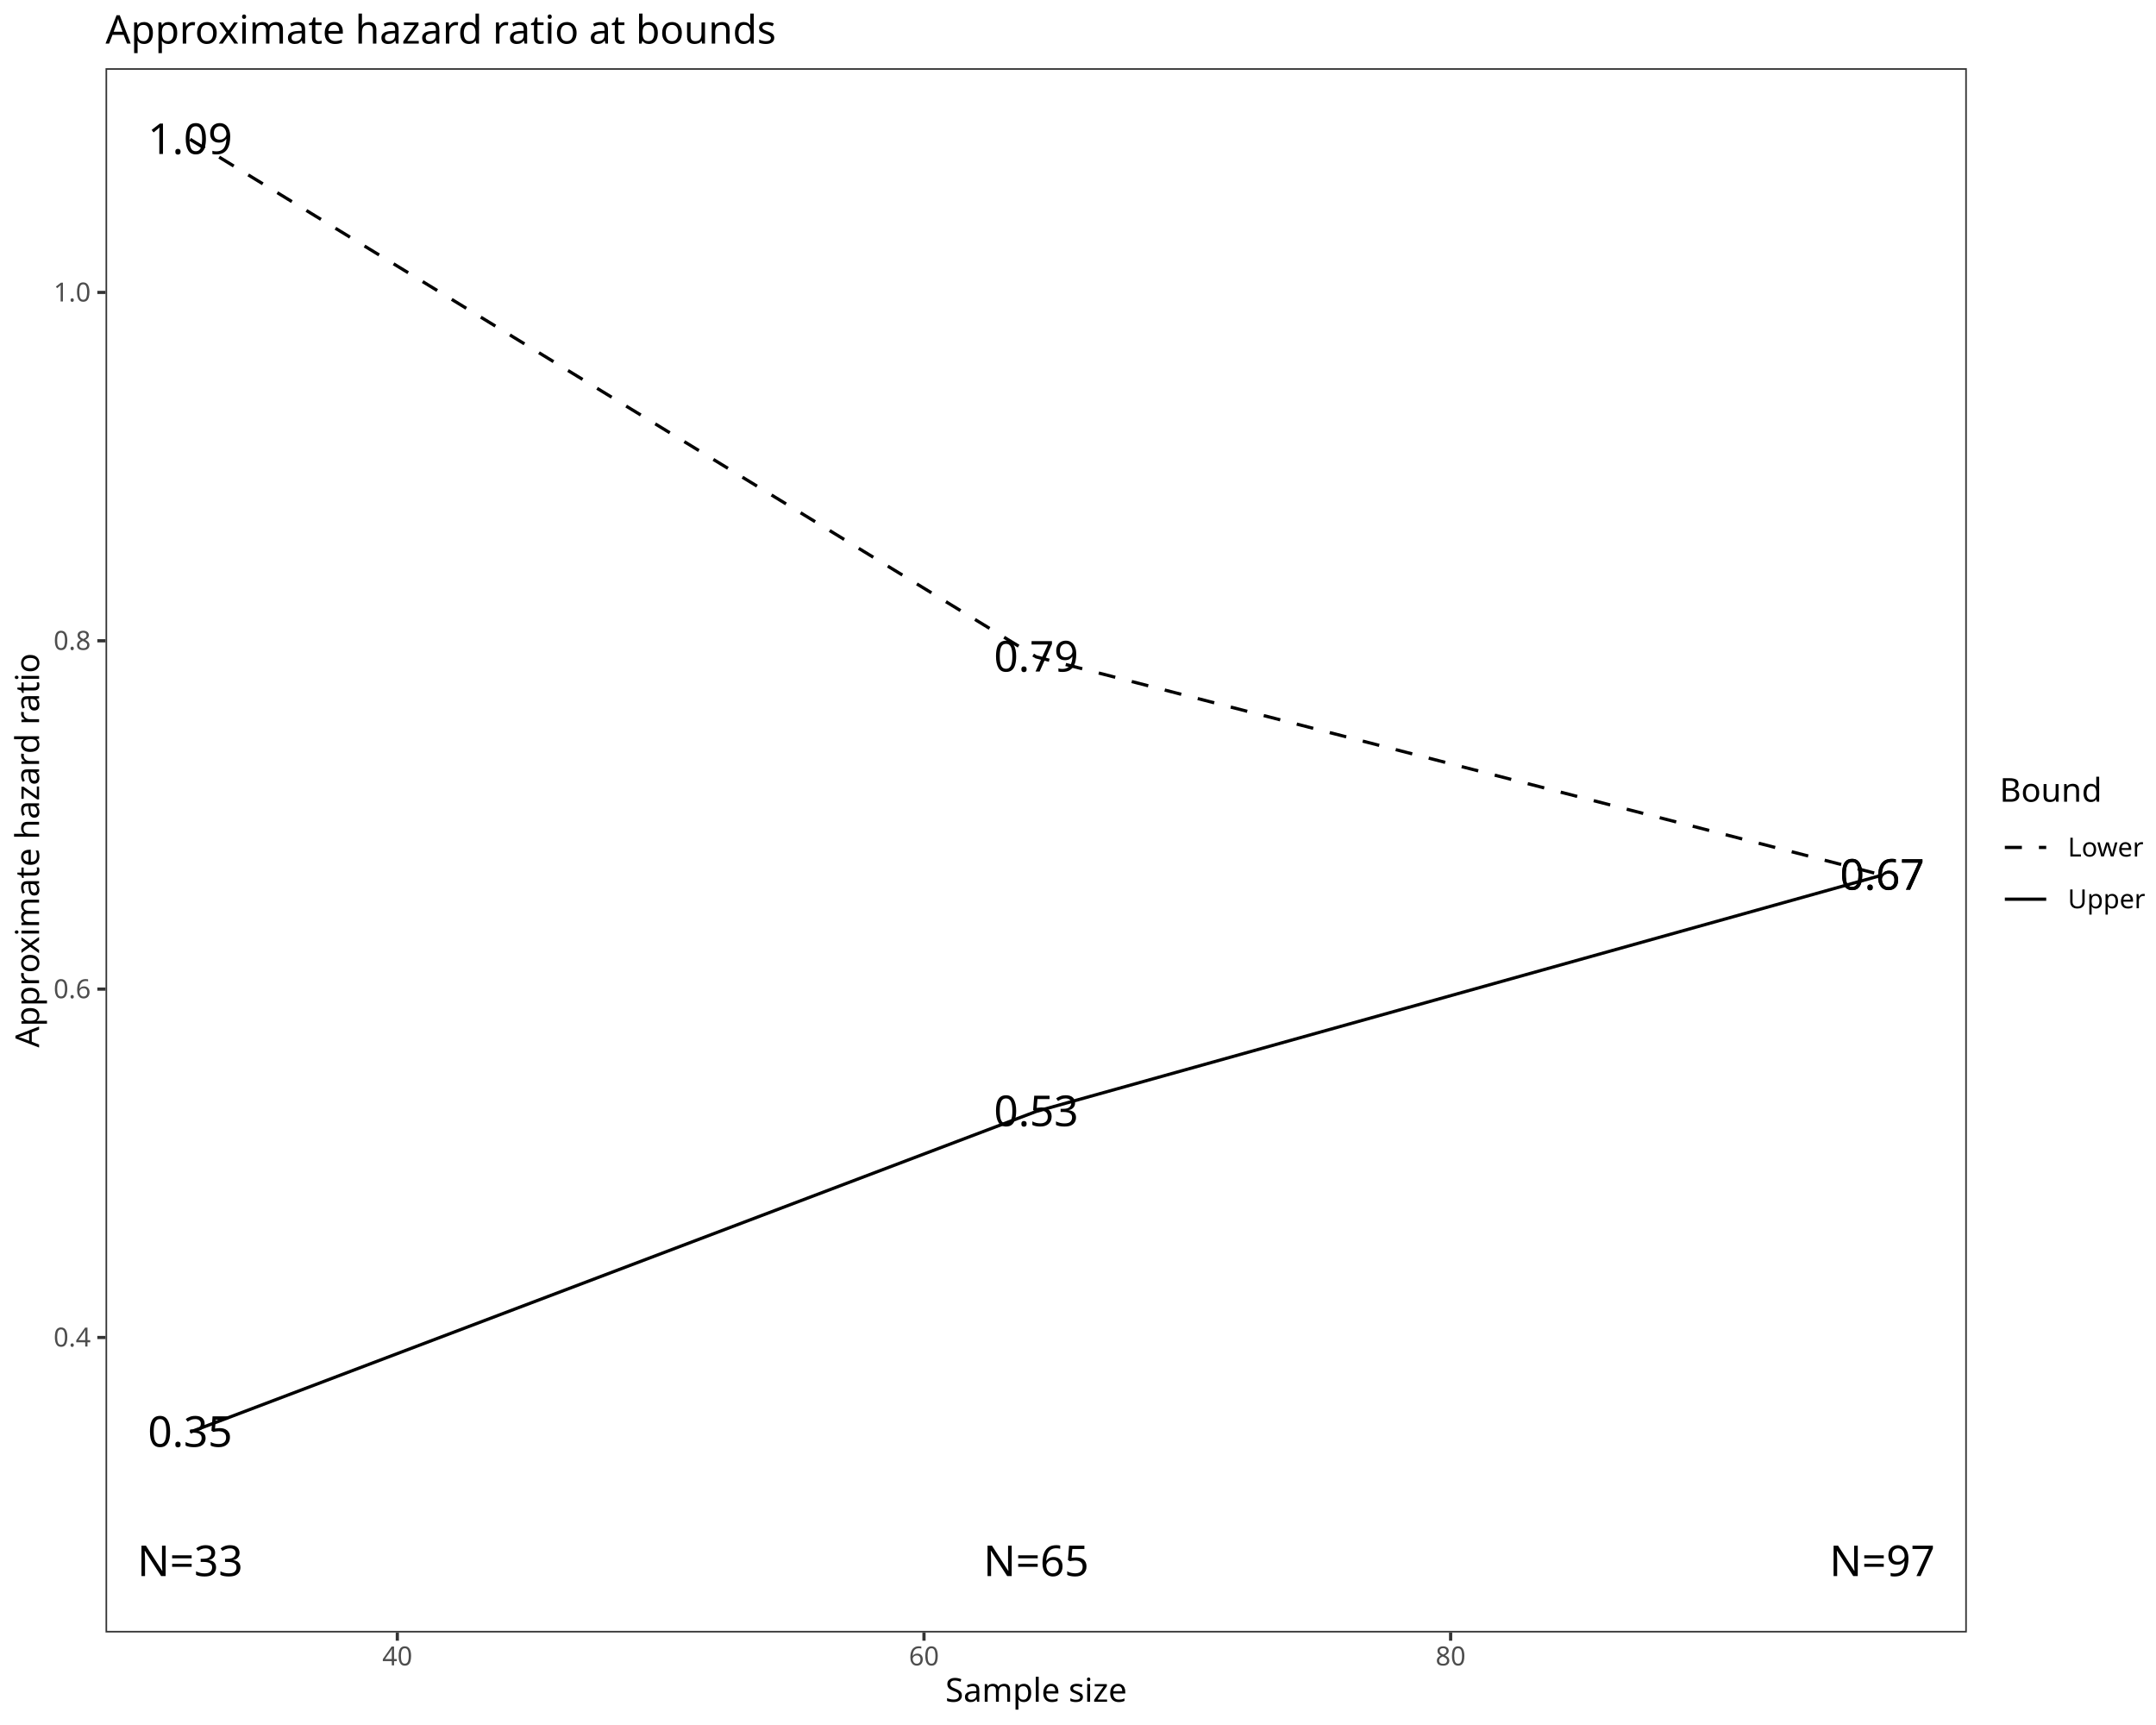
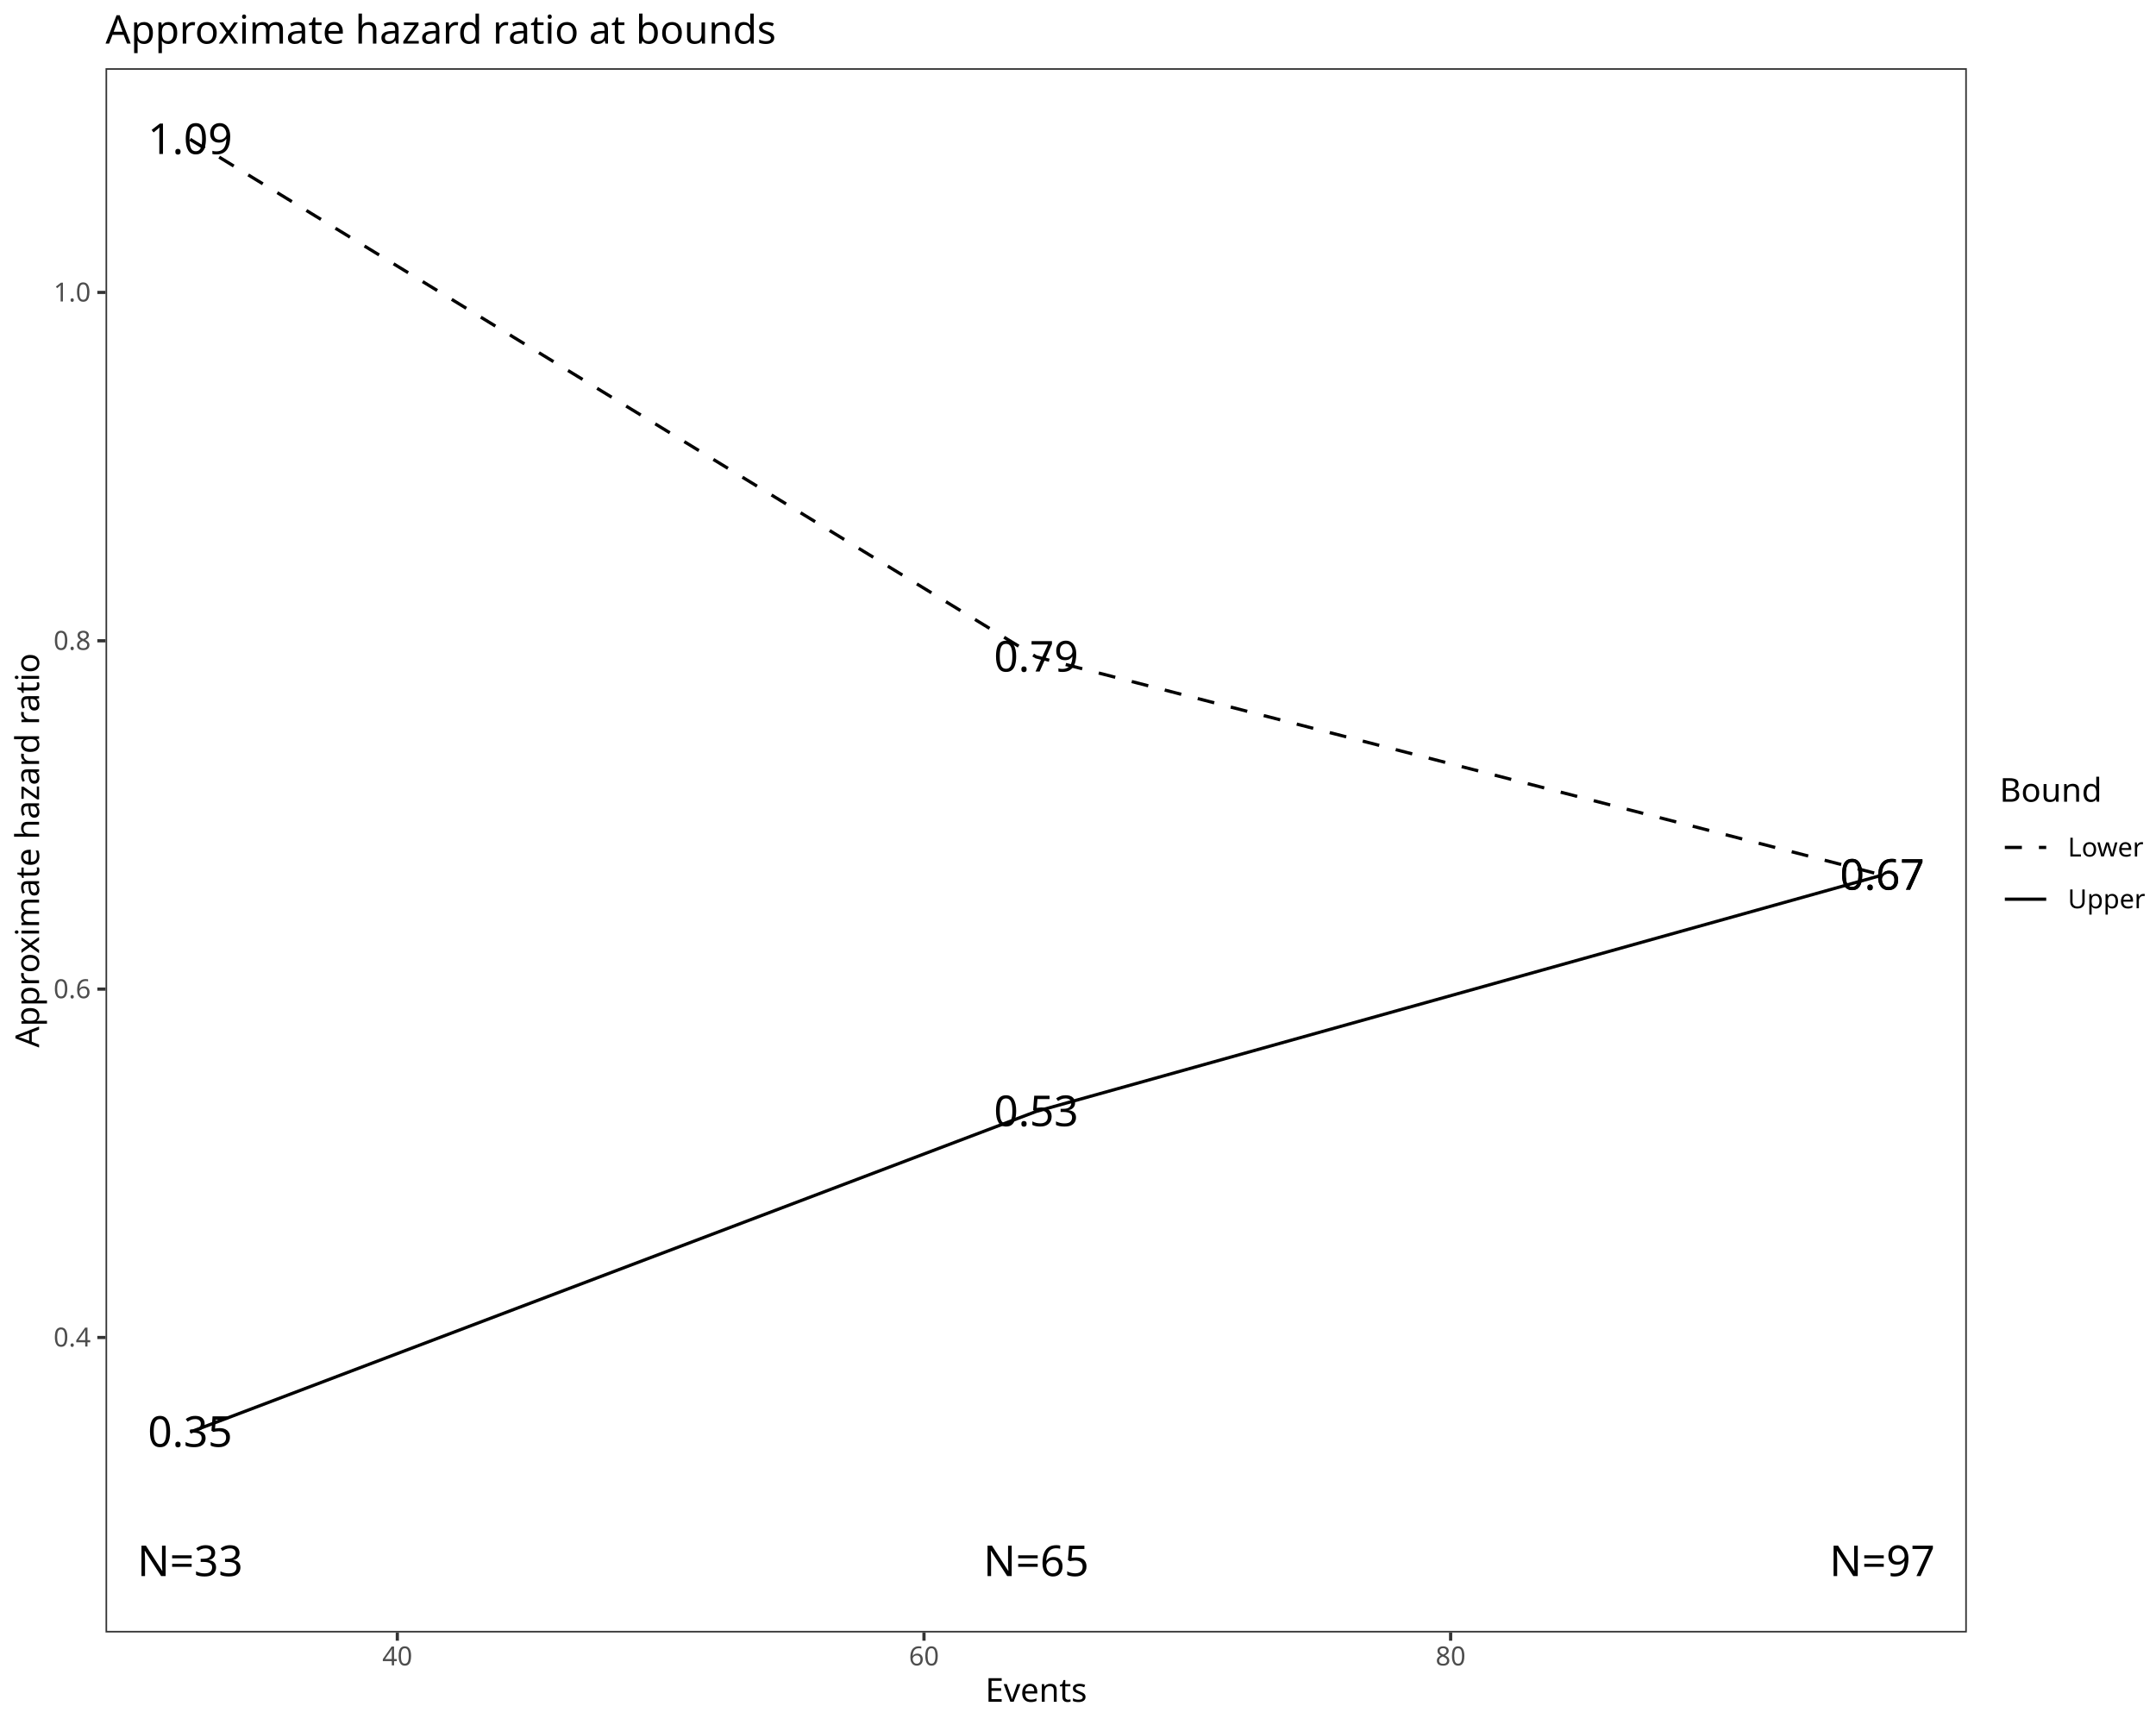
<svg xmlns="http://www.w3.org/2000/svg" class="svglite" data-engine-version="2.0" width="720.00pt" height="576.00pt" viewBox="0 0 720.00 576.00">
  <defs>
    <style type="text/css">
    .svglite line, .svglite polyline, .svglite polygon, .svglite path, .svglite rect, .svglite circle {
      fill: none;
      stroke: #000000;
      stroke-linecap: round;
      stroke-linejoin: round;
      stroke-miterlimit: 10.00;
    }
  </style>
  </defs>
  <rect width="100%" height="100%" style="stroke: none; fill: #FFFFFF;" />
  <defs>
    <clipPath id="cpMC4wMHw3MjAuMDB8MC4wMHw1NzYuMDA=">
      <rect x="0.00" y="0.00" width="720.00" height="576.00" />
    </clipPath>
  </defs>
  <g clip-path="url(#cpMC4wMHw3MjAuMDB8MC4wMHw1NzYuMDA=)">
    <rect x="0.00" y="0.00" width="720.00" height="576.00" style="stroke-width: 1.07; stroke: #FFFFFF; fill: #FFFFFF;" />
  </g>
  <defs>
    <clipPath id="cpMzUuMjR8NjU2LjgzfDIyLjc4fDU0NS4xMQ==">
      <rect x="35.24" y="22.78" width="621.59" height="522.33" />
    </clipPath>
  </defs>
  <g clip-path="url(#cpMzUuMjR8NjU2LjgzfDIyLjc4fDU0NS4xMQ==)">
    <rect x="35.24" y="22.78" width="621.59" height="522.33" style="stroke-width: 1.07; stroke: none; fill: #FFFFFF;" />
    <text x="63.49" y="483.10" text-anchor="middle" style="font-size: 14.23px; font-family: sans;" textLength="27.69px" lengthAdjust="spacingAndGlyphs">0.35</text>
    <text x="346.03" y="376.03" text-anchor="middle" style="font-size: 14.23px; font-family: sans;" textLength="27.69px" lengthAdjust="spacingAndGlyphs">0.53</text>
    <text x="628.58" y="297.09" text-anchor="middle" style="font-size: 14.23px; font-family: sans;" textLength="27.69px" lengthAdjust="spacingAndGlyphs">0.67</text>
    <text x="63.49" y="51.42" text-anchor="middle" style="font-size: 14.23px; font-family: sans;" textLength="27.69px" lengthAdjust="spacingAndGlyphs">1.09</text>
    <text x="346.03" y="224.24" text-anchor="middle" style="font-size: 14.23px; font-family: sans;" textLength="27.69px" lengthAdjust="spacingAndGlyphs">0.79</text>
    <text x="628.58" y="297.09" text-anchor="middle" style="font-size: 14.23px; font-family: sans;" textLength="27.69px" lengthAdjust="spacingAndGlyphs">0.67</text>
    <polyline points="63.49,46.53 346.03,219.34 628.58,292.20 " style="stroke-width: 1.07; stroke-dasharray: 5.69,5.69; stroke-linecap: butt;" />
    <polyline points="63.49,478.20 346.03,371.13 628.58,292.20 " style="stroke-width: 1.07; stroke-linecap: butt;" />
    <text x="63.49" y="526.27" text-anchor="middle" style="font-size: 14.23px; font-family: sans;" textLength="34.42px" lengthAdjust="spacingAndGlyphs">N=33</text>
    <text x="346.03" y="526.27" text-anchor="middle" style="font-size: 14.23px; font-family: sans;" textLength="34.42px" lengthAdjust="spacingAndGlyphs">N=65</text>
    <text x="628.58" y="526.27" text-anchor="middle" style="font-size: 14.23px; font-family: sans;" textLength="34.42px" lengthAdjust="spacingAndGlyphs">N=97</text>
    <rect x="35.24" y="22.78" width="621.59" height="522.33" style="stroke-width: 1.07; stroke: #333333;" />
  </g>
  <g clip-path="url(#cpMC4wMHw3MjAuMDB8MC4wMHw1NzYuMDA=)">
    <text x="30.31" y="449.63" text-anchor="end" style="font-size: 8.80px; fill: #4D4D4D; font-family: sans;" textLength="12.23px" lengthAdjust="spacingAndGlyphs">0.4</text>
    <text x="30.31" y="333.31" text-anchor="end" style="font-size: 8.80px; fill: #4D4D4D; font-family: sans;" textLength="12.23px" lengthAdjust="spacingAndGlyphs">0.6</text>
    <text x="30.31" y="216.99" text-anchor="end" style="font-size: 8.80px; fill: #4D4D4D; font-family: sans;" textLength="12.23px" lengthAdjust="spacingAndGlyphs">0.8</text>
    <text x="30.31" y="100.67" text-anchor="end" style="font-size: 8.80px; fill: #4D4D4D; font-family: sans;" textLength="12.23px" lengthAdjust="spacingAndGlyphs">1.0</text>
    <polyline points="32.50,446.60 35.24,446.60 " style="stroke-width: 1.07; stroke: #333333; stroke-linecap: butt;" />
    <polyline points="32.50,330.28 35.24,330.28 " style="stroke-width: 1.07; stroke: #333333; stroke-linecap: butt;" />
    <polyline points="32.50,213.96 35.24,213.96 " style="stroke-width: 1.07; stroke: #333333; stroke-linecap: butt;" />
    <polyline points="32.50,97.64 35.24,97.64 " style="stroke-width: 1.07; stroke: #333333; stroke-linecap: butt;" />
    <polyline points="132.69,547.85 132.69,545.11 " style="stroke-width: 1.07; stroke: #333333; stroke-linecap: butt;" />
    <polyline points="308.57,547.85 308.57,545.11 " style="stroke-width: 1.07; stroke: #333333; stroke-linecap: butt;" />
    <polyline points="484.44,547.85 484.44,545.11 " style="stroke-width: 1.07; stroke: #333333; stroke-linecap: butt;" />
    <text x="132.69" y="556.10" text-anchor="middle" style="font-size: 8.80px; fill: #4D4D4D; font-family: sans;" textLength="9.79px" lengthAdjust="spacingAndGlyphs">40</text>
    <text x="308.57" y="556.10" text-anchor="middle" style="font-size: 8.80px; fill: #4D4D4D; font-family: sans;" textLength="9.79px" lengthAdjust="spacingAndGlyphs">60</text>
    <text x="484.44" y="556.10" text-anchor="middle" style="font-size: 8.80px; fill: #4D4D4D; font-family: sans;" textLength="9.79px" lengthAdjust="spacingAndGlyphs">80</text>
-     <text x="346.03" y="568.24" text-anchor="middle" style="font-size: 11.00px; font-family: sans;" textLength="59.93px" lengthAdjust="spacingAndGlyphs">Sample size</text>
+     <text x="346.03" y="568.24" text-anchor="middle" style="font-size: 11.00px; font-family: sans;" textLength="33.64px" lengthAdjust="spacingAndGlyphs">Events</text>
    <text transform="translate(13.05,283.95) rotate(-90)" text-anchor="middle" style="font-size: 11.00px; font-family: sans;" textLength="122.91px" lengthAdjust="spacingAndGlyphs">Approximate hazard ratio</text>
    <rect x="667.79" y="259.00" width="46.73" height="49.89" style="stroke-width: 1.07; stroke: none; fill: #FFFFFF;" />
    <text x="667.79" y="267.71" style="font-size: 11.00px; font-family: sans;" textLength="31.81px" lengthAdjust="spacingAndGlyphs">Bound</text>
    <rect x="667.79" y="274.33" width="17.28" height="17.28" style="stroke-width: 1.07; stroke: none; fill: #FFFFFF;" />
    <line x1="669.52" y1="282.97" x2="683.34" y2="282.97" style="stroke-width: 1.07; stroke-dasharray: 5.69,5.69; stroke-linecap: butt;" />
    <rect x="667.79" y="291.61" width="17.28" height="17.28" style="stroke-width: 1.07; stroke: none; fill: #FFFFFF;" />
    <line x1="669.52" y1="300.25" x2="683.34" y2="300.25" style="stroke-width: 1.07; stroke-linecap: butt;" />
    <text x="690.55" y="286.00" style="font-size: 8.80px; font-family: sans;" textLength="23.97px" lengthAdjust="spacingAndGlyphs">Lower</text>
    <text x="690.55" y="303.28" style="font-size: 8.80px; font-family: sans;" textLength="23.97px" lengthAdjust="spacingAndGlyphs">Upper</text>
    <text x="35.24" y="14.56" style="font-size: 13.20px; font-family: sans;" textLength="209.15px" lengthAdjust="spacingAndGlyphs">Approximate hazard ratio at bounds</text>
  </g>
</svg>
